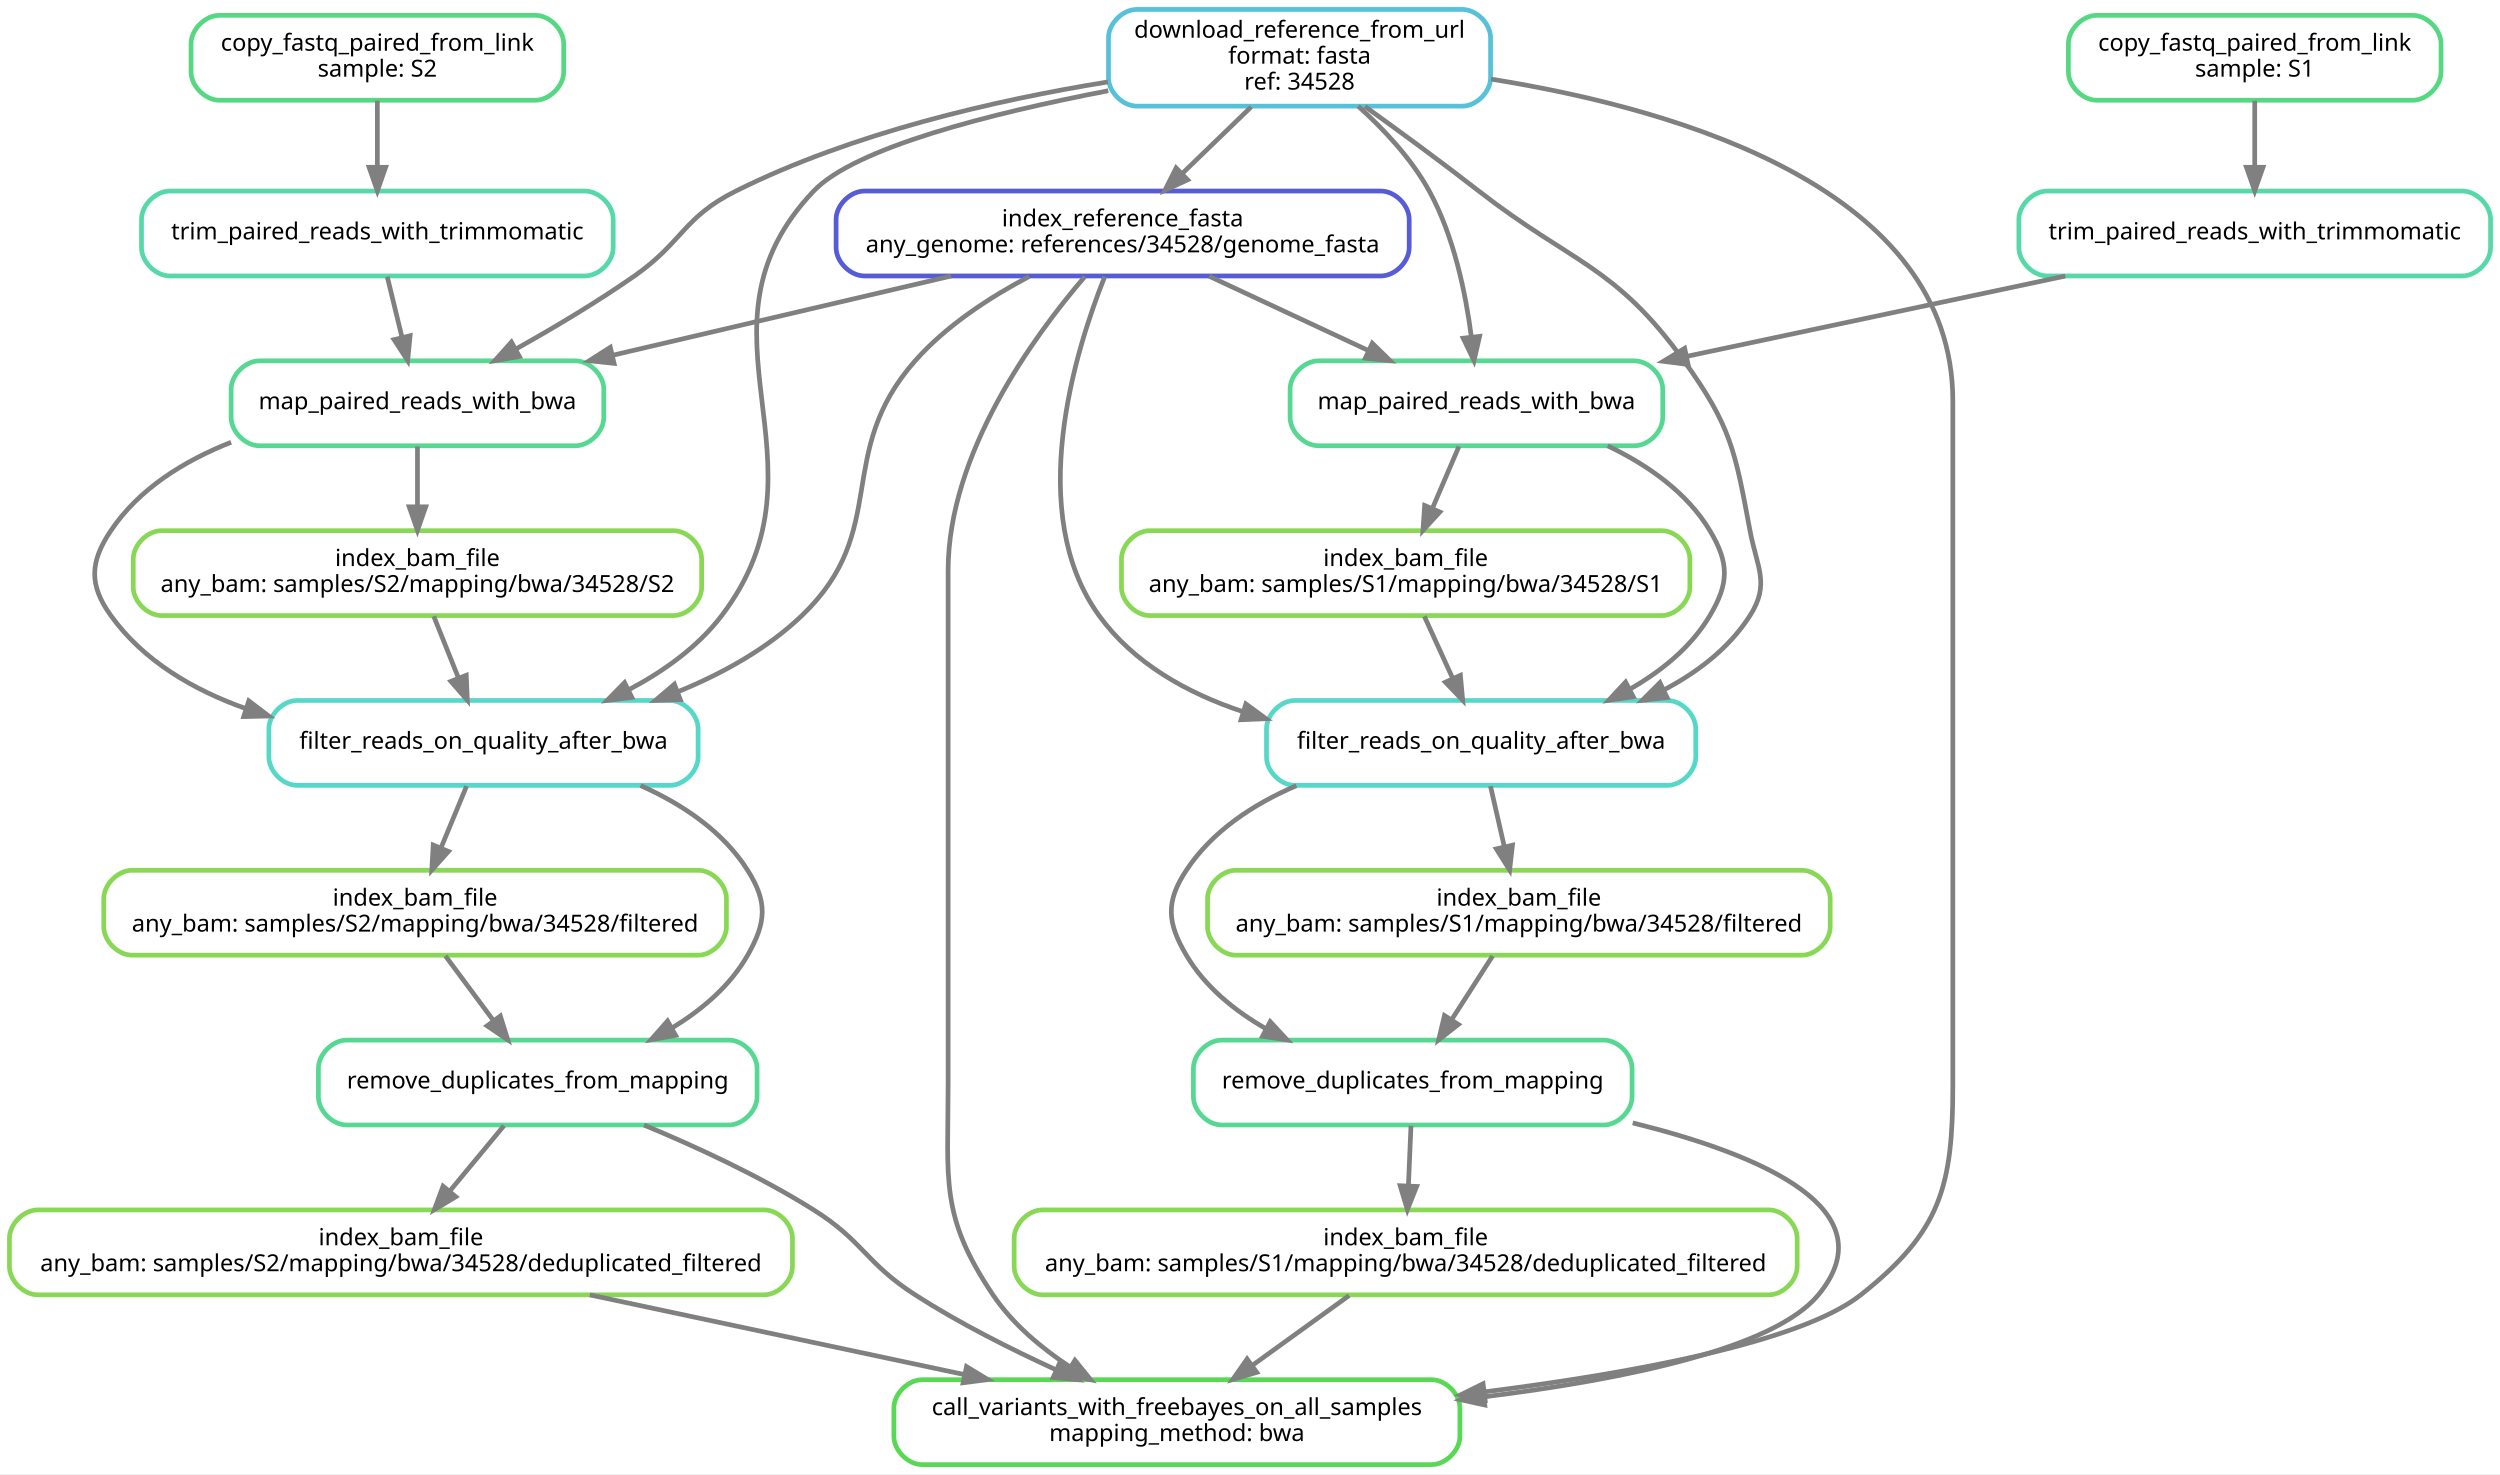
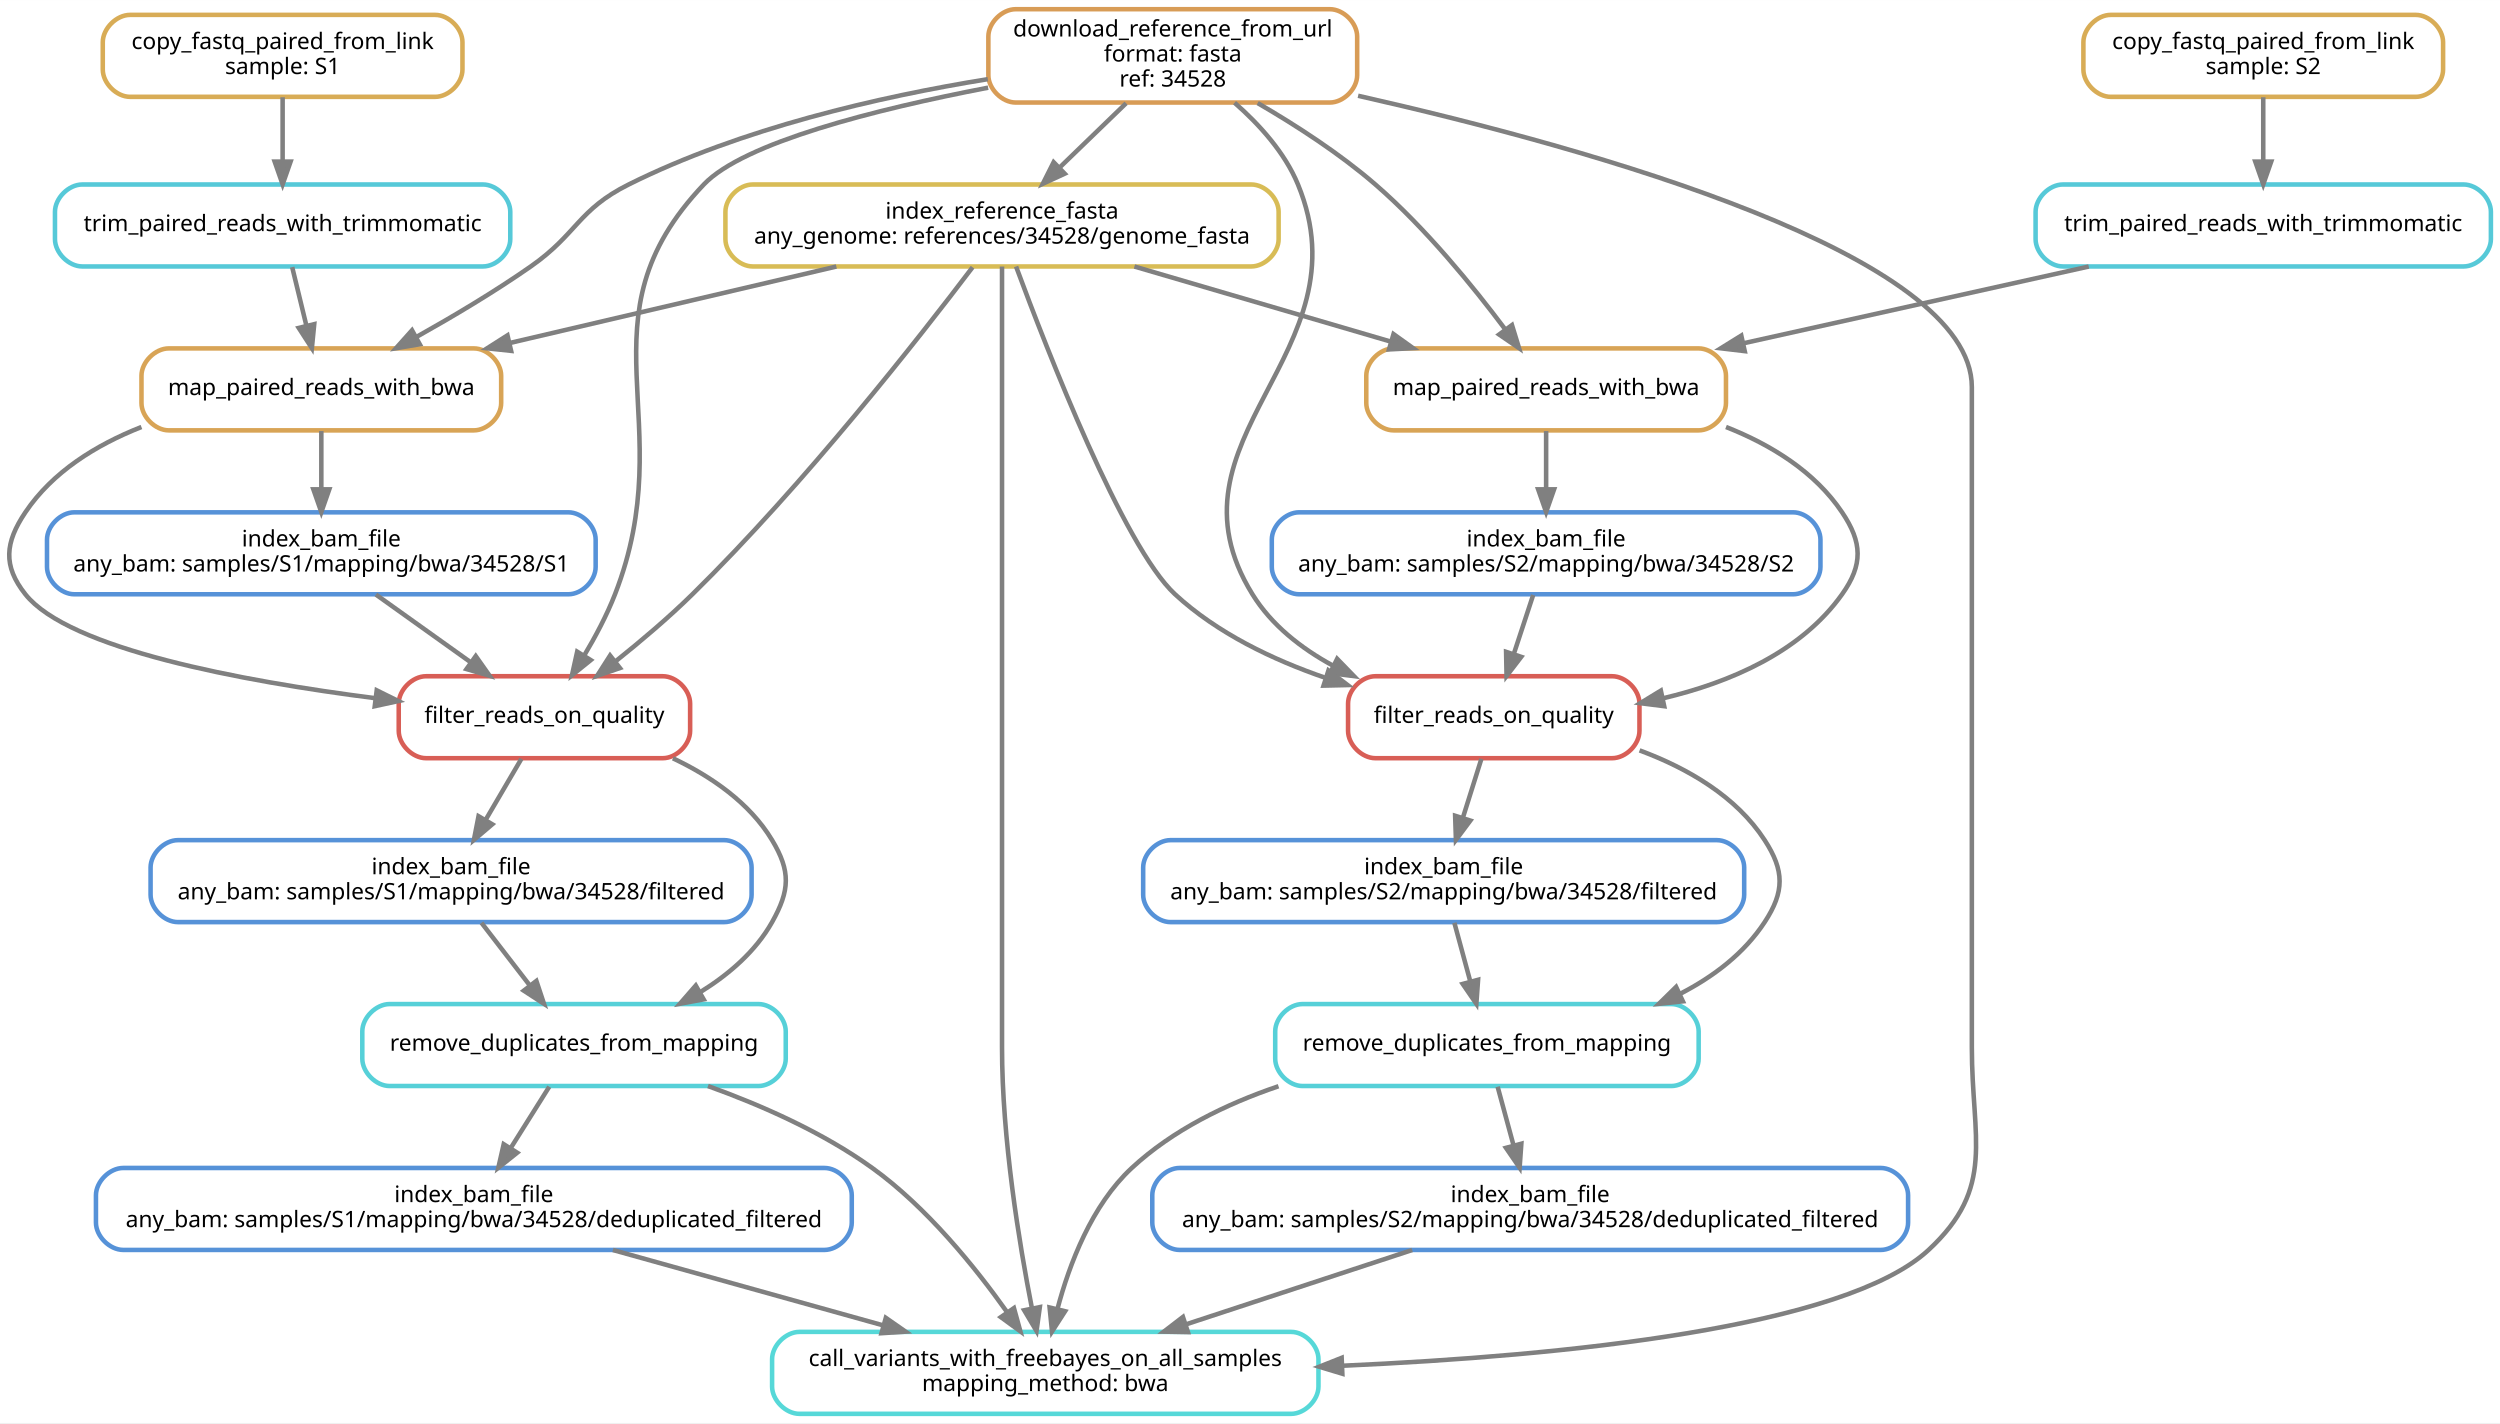
- <svg xmlns="http://www.w3.org/2000/svg" width="1060pt" height="625pt" viewBox="0.00 0.00 1060.00 625.00">
+ <svg xmlns="http://www.w3.org/2000/svg" width="1098pt" height="625pt" viewBox="0.00 0.00 1098.14 625.00">
  <g id="graph0" class="graph" transform="scale(1 1) rotate(0) translate(4 621)">
-     <polygon fill="white" stroke="none" points="-4,4 -4,-621 1056,-621 1056,4 -4,4" />
+     <polygon fill="white" stroke="none" points="-4,4 -4,-621 1094.14,-621 1094.14,4 -4,4" />
    <g id="node1" class="node">
-       <path fill="none" stroke="#56d8c9" stroke-width="2" d="M703,-324C703,-324 545,-324 545,-324 539,-324 533,-318 533,-312 533,-312 533,-300 533,-300 533,-294 539,-288 545,-288 545,-288 703,-288 703,-288 709,-288 715,-294 715,-300 715,-300 715,-312 715,-312 715,-318 709,-324 703,-324" />
-       <text text-anchor="middle" x="624" y="-303.5" font-family="sans" font-size="10.00">filter_reads_on_quality_after_bwa</text>
+       <path fill="none" stroke="#d85e56" stroke-width="2" d="M287.143,-324C287.143,-324 183.143,-324 183.143,-324 177.143,-324 171.143,-318 171.143,-312 171.143,-312 171.143,-300 171.143,-300 171.143,-294 177.143,-288 183.143,-288 183.143,-288 287.143,-288 287.143,-288 293.143,-288 299.143,-294 299.143,-300 299.143,-300 299.143,-312 299.143,-312 299.143,-318 293.143,-324 287.143,-324" />
+       <text text-anchor="middle" x="235.143" y="-303.5" font-family="sans" font-size="10.00">filter_reads_on_quality</text>
+     </g>
+     <g id="node14" class="node">
+       <path fill="none" stroke="#56d0d8" stroke-width="2" d="M329.143,-180C329.143,-180 167.143,-180 167.143,-180 161.143,-180 155.143,-174 155.143,-168 155.143,-168 155.143,-156 155.143,-156 155.143,-150 161.143,-144 167.143,-144 167.143,-144 329.143,-144 329.143,-144 335.143,-144 341.143,-150 341.143,-156 341.143,-156 341.143,-168 341.143,-168 341.143,-174 335.143,-180 329.143,-180" />
+       <text text-anchor="middle" x="248.143" y="-159.5" font-family="sans" font-size="10.00">remove_duplicates_from_mapping</text>
+     </g>
+     <g id="edge20" class="edge">
+       <path fill="none" stroke="grey" stroke-width="2" d="M291.579,-287.96C308.579,-279.895 325.316,-268.33 335.143,-252 343.393,-238.291 342.979,-229.95 335.143,-216 327.894,-203.096 316.087,-192.964 303.477,-185.172" />
+       <polygon fill="grey" stroke="grey" stroke-width="2" points="305.085,-182.06 294.664,-180.146 301.617,-188.14 305.085,-182.06" />
+     </g>
+     <g id="node15" class="node">
+       <path fill="none" stroke="#5692d8" stroke-width="2" d="M314.143,-252C314.143,-252 74.143,-252 74.143,-252 68.143,-252 62.143,-246 62.143,-240 62.143,-240 62.143,-228 62.143,-228 62.143,-222 68.143,-216 74.143,-216 74.143,-216 314.143,-216 314.143,-216 320.143,-216 326.143,-222 326.143,-228 326.143,-228 326.143,-240 326.143,-240 326.143,-246 320.143,-252 314.143,-252" />
+       <text text-anchor="middle" x="194.143" y="-237" font-family="sans" font-size="10.00">index_bam_file</text>
+       <text text-anchor="middle" x="194.143" y="-226" font-family="sans" font-size="10.00">any_bam: samples/S1/mapping/bwa/34528/filtered</text>
+     </g>
+     <g id="edge22" class="edge">
+       <path fill="none" stroke="grey" stroke-width="2" d="M225.008,-287.697C220.291,-279.644 214.581,-269.894 209.361,-260.982" />
+       <polygon fill="grey" stroke="grey" stroke-width="2" points="212.235,-258.964 204.161,-252.104 206.195,-262.502 212.235,-258.964" />
+     </g>
+     <g id="node2" class="node">
+       <path fill="none" stroke="#d89c56" stroke-width="2" d="M580.143,-617C580.143,-617 442.143,-617 442.143,-617 436.143,-617 430.143,-611 430.143,-605 430.143,-605 430.143,-588 430.143,-588 430.143,-582 436.143,-576 442.143,-576 442.143,-576 580.143,-576 580.143,-576 586.143,-576 592.143,-582 592.143,-588 592.143,-588 592.143,-605 592.143,-605 592.143,-611 586.143,-617 580.143,-617" />
+       <text text-anchor="middle" x="511.143" y="-605" font-family="sans" font-size="10.00">download_reference_from_url</text>
+       <text text-anchor="middle" x="511.143" y="-594" font-family="sans" font-size="10.00">format: fasta</text>
+       <text text-anchor="middle" x="511.143" y="-583" font-family="sans" font-size="10.00">ref: 34528</text>
+     </g>
+     <g id="edge1" class="edge">
+       <path fill="none" stroke="grey" stroke-width="2" d="M430.052,-582.535C380.188,-572.931 322.599,-558.348 305.143,-540 248.721,-480.696 295.843,-436.278 266.143,-360 262.564,-350.809 257.522,-341.337 252.543,-332.989" />
+       <polygon fill="grey" stroke="grey" stroke-width="2" points="255.483,-331.09 247.236,-324.438 249.535,-334.781 255.483,-331.09" />
+     </g>
+     <g id="node3" class="node">
+       <path fill="none" stroke="#d8bc56" stroke-width="2" d="M545.643,-540C545.643,-540 326.643,-540 326.643,-540 320.643,-540 314.643,-534 314.643,-528 314.643,-528 314.643,-516 314.643,-516 314.643,-510 320.643,-504 326.643,-504 326.643,-504 545.643,-504 545.643,-504 551.643,-504 557.643,-510 557.643,-516 557.643,-516 557.643,-528 557.643,-528 557.643,-534 551.643,-540 545.643,-540" />
+       <text text-anchor="middle" x="436.143" y="-525" font-family="sans" font-size="10.00">index_reference_fasta</text>
+       <text text-anchor="middle" x="436.143" y="-514" font-family="sans" font-size="10.00">any_genome: references/34528/genome_fasta</text>
+     </g>
+     <g id="edge5" class="edge">
+       <path fill="none" stroke="grey" stroke-width="2" d="M490.649,-575.689C481.614,-566.955 470.908,-556.607 461.387,-547.403" />
+       <polygon fill="grey" stroke="grey" stroke-width="2" points="463.682,-544.753 454.06,-540.319 458.817,-549.786 463.682,-544.753" />
+     </g>
+     <g id="node5" class="node">
+       <path fill="none" stroke="#56d8d8" stroke-width="2" d="M563.143,-36C563.143,-36 347.143,-36 347.143,-36 341.143,-36 335.143,-30 335.143,-24 335.143,-24 335.143,-12 335.143,-12 335.143,-6 341.143,-0 347.143,-0 347.143,-0 563.143,-0 563.143,-0 569.143,-0 575.143,-6 575.143,-12 575.143,-12 575.143,-24 575.143,-24 575.143,-30 569.143,-36 563.143,-36" />
+       <text text-anchor="middle" x="455.143" y="-21" font-family="sans" font-size="10.00">call_variants_with_freebayes_on_all_samples</text>
+       <text text-anchor="middle" x="455.143" y="-10" font-family="sans" font-size="10.00">mapping_method: bwa</text>
+     </g>
+     <g id="edge7" class="edge">
+       <path fill="none" stroke="grey" stroke-width="2" d="M592.552,-578.975C696.241,-555.543 862.143,-508.991 862.143,-451 862.143,-451 862.143,-451 862.143,-161 862.143,-120.553 872.789,-99.514 843.143,-72 806.444,-37.941 683.539,-25.529 585.772,-21.13" />
+       <polygon fill="grey" stroke="grey" stroke-width="2" points="585.631,-17.62 575.491,-20.692 585.333,-24.614 585.631,-17.62" />
+     </g>
+     <g id="node16" class="node">
+       <path fill="none" stroke="#d8a456" stroke-width="2" d="M742.143,-468C742.143,-468 608.143,-468 608.143,-468 602.143,-468 596.143,-462 596.143,-456 596.143,-456 596.143,-444 596.143,-444 596.143,-438 602.143,-432 608.143,-432 608.143,-432 742.143,-432 742.143,-432 748.143,-432 754.143,-438 754.143,-444 754.143,-444 754.143,-456 754.143,-456 754.143,-462 748.143,-468 742.143,-468" />
+       <text text-anchor="middle" x="675.143" y="-447.5" font-family="sans" font-size="10.00">map_paired_reads_with_bwa</text>
+     </g>
+     <g id="edge23" class="edge">
+       <path fill="none" stroke="grey" stroke-width="2" d="M548.434,-575.764C565.091,-566.088 584.455,-553.595 600.143,-540 622.124,-520.95 643.1,-495.183 657.25,-476.276" />
+       <polygon fill="grey" stroke="grey" stroke-width="2" points="660.143,-478.25 663.25,-468.121 654.505,-474.101 660.143,-478.25" />
+     </g>
+     <g id="node17" class="node">
+       <path fill="none" stroke="#d85e56" stroke-width="2" d="M704.143,-324C704.143,-324 600.143,-324 600.143,-324 594.143,-324 588.143,-318 588.143,-312 588.143,-312 588.143,-300 588.143,-300 588.143,-294 594.143,-288 600.143,-288 600.143,-288 704.143,-288 704.143,-288 710.143,-288 716.143,-294 716.143,-300 716.143,-300 716.143,-312 716.143,-312 716.143,-318 710.143,-324 704.143,-324" />
+       <text text-anchor="middle" x="652.143" y="-303.5" font-family="sans" font-size="10.00">filter_reads_on_quality</text>
+     </g>
+     <g id="edge29" class="edge">
+       <path fill="none" stroke="grey" stroke-width="2" d="M538.284,-575.91C549.11,-566.429 560.361,-554.05 566.143,-540 596.778,-465.565 503.826,-428.471 546.143,-360 554.484,-346.504 567.417,-336.33 581.419,-328.701" />
+       <polygon fill="grey" stroke="grey" stroke-width="2" points="583.356,-331.646 590.738,-324.046 580.228,-325.384 583.356,-331.646" />
+     </g>
+     <g id="node18" class="node">
+       <path fill="none" stroke="#d8a456" stroke-width="2" d="M204.143,-468C204.143,-468 70.143,-468 70.143,-468 64.143,-468 58.143,-462 58.143,-456 58.143,-456 58.143,-444 58.143,-444 58.143,-438 64.143,-432 70.143,-432 70.143,-432 204.143,-432 204.143,-432 210.143,-432 216.143,-438 216.143,-444 216.143,-444 216.143,-456 216.143,-456 216.143,-462 210.143,-468 204.143,-468" />
+       <text text-anchor="middle" x="137.143" y="-447.5" font-family="sans" font-size="10.00">map_paired_reads_with_bwa</text>
+     </g>
+     <g id="edge30" class="edge">
+       <path fill="none" stroke="grey" stroke-width="2" d="M429.905,-586.271C382.088,-578.532 321.508,-564.618 272.143,-540 249.838,-528.877 249.575,-518.275 229.143,-504 213.354,-492.969 195.126,-482.112 179.082,-473.127" />
+       <polygon fill="grey" stroke="grey" stroke-width="2" points="180.367,-469.838 169.922,-468.065 176.982,-475.965 180.367,-469.838" />
+     </g>
+     <g id="edge2" class="edge">
+       <path fill="none" stroke="grey" stroke-width="2" d="M423.207,-503.649C400.088,-473.127 349.465,-408.472 300.143,-360 289.716,-349.752 277.469,-339.39 266.434,-330.58" />
+       <polygon fill="grey" stroke="grey" stroke-width="2" points="268.307,-327.6 258.282,-324.173 263.981,-333.104 268.307,-327.6" />
+     </g>
+     <g id="edge8" class="edge">
+       <path fill="none" stroke="grey" stroke-width="2" d="M436.143,-503.951C436.143,-477.292 436.143,-424.115 436.143,-379 436.143,-379 436.143,-379 436.143,-161 436.143,-120.86 443.694,-74.897 449.275,-46.404" />
+       <polygon fill="grey" stroke="grey" stroke-width="2" points="452.749,-46.883 451.298,-36.388 445.888,-45.498 452.749,-46.883" />
+     </g>
+     <g id="edge24" class="edge">
+       <path fill="none" stroke="grey" stroke-width="2" d="M494.303,-503.966C528.278,-494.015 571.327,-481.406 606.9,-470.987" />
+       <polygon fill="grey" stroke="grey" stroke-width="2" points="608.109,-474.281 616.722,-468.111 606.141,-467.563 608.109,-474.281" />
+     </g>
+     <g id="edge27" class="edge">
+       <path fill="none" stroke="grey" stroke-width="2" d="M442.305,-503.992C455.991,-467.011 489.496,-380.922 512.143,-360 530.599,-342.95 555.082,-331.219 578.408,-323.221" />
+       <polygon fill="grey" stroke="grey" stroke-width="2" points="579.531,-326.537 587.964,-320.124 577.372,-319.878 579.531,-326.537" />
+     </g>
+     <g id="edge31" class="edge">
+       <path fill="none" stroke="grey" stroke-width="2" d="M363.382,-503.966C319.98,-493.805 264.74,-480.872 219.71,-470.33" />
+       <polygon fill="grey" stroke="grey" stroke-width="2" points="220.506,-466.922 209.971,-468.05 218.91,-473.737 220.506,-466.922" />
+     </g>
+     <g id="node4" class="node">
+       <path fill="none" stroke="#56c9d8" stroke-width="2" d="M208.143,-540C208.143,-540 32.143,-540 32.143,-540 26.143,-540 20.143,-534 20.143,-528 20.143,-528 20.143,-516 20.143,-516 20.143,-510 26.143,-504 32.143,-504 32.143,-504 208.143,-504 208.143,-504 214.143,-504 220.143,-510 220.143,-516 220.143,-516 220.143,-528 220.143,-528 220.143,-534 214.143,-540 208.143,-540" />
+       <text text-anchor="middle" x="120.143" y="-519.5" font-family="sans" font-size="10.00">trim_paired_reads_with_trimmomatic</text>
+     </g>
+     <g id="edge32" class="edge">
+       <path fill="none" stroke="grey" stroke-width="2" d="M124.345,-503.697C126.239,-495.898 128.519,-486.509 130.627,-477.829" />
+       <polygon fill="grey" stroke="grey" stroke-width="2" points="134.03,-478.648 132.989,-468.104 127.228,-476.996 134.03,-478.648" />
+     </g>
+     <g id="node6" class="node">
+       <path fill="none" stroke="#5692d8" stroke-width="2" d="M358.143,-108C358.143,-108 50.143,-108 50.143,-108 44.143,-108 38.143,-102 38.143,-96 38.143,-96 38.143,-84 38.143,-84 38.143,-78 44.143,-72 50.143,-72 50.143,-72 358.143,-72 358.143,-72 364.143,-72 370.143,-78 370.143,-84 370.143,-84 370.143,-96 370.143,-96 370.143,-102 364.143,-108 358.143,-108" />
+       <text text-anchor="middle" x="204.143" y="-93" font-family="sans" font-size="10.00">index_bam_file</text>
+       <text text-anchor="middle" x="204.143" y="-82" font-family="sans" font-size="10.00">any_bam: samples/S1/mapping/bwa/34528/deduplicated_filtered</text>
+     </g>
+     <g id="edge10" class="edge">
+       <path fill="none" stroke="grey" stroke-width="2" d="M265.223,-71.966C301.056,-61.972 346.502,-49.298 383.952,-38.854" />
+       <polygon fill="grey" stroke="grey" stroke-width="2" points="385.096,-42.169 393.788,-36.111 383.216,-35.426 385.096,-42.169" />
+     </g>
+     <g id="node7" class="node">
+       <path fill="none" stroke="#56c9d8" stroke-width="2" d="M1078.14,-540C1078.14,-540 902.143,-540 902.143,-540 896.143,-540 890.143,-534 890.143,-528 890.143,-528 890.143,-516 890.143,-516 890.143,-510 896.143,-504 902.143,-504 902.143,-504 1078.14,-504 1078.14,-504 1084.14,-504 1090.14,-510 1090.14,-516 1090.14,-516 1090.14,-528 1090.14,-528 1090.14,-534 1084.14,-540 1078.14,-540" />
+       <text text-anchor="middle" x="990.143" y="-519.5" font-family="sans" font-size="10.00">trim_paired_reads_with_trimmomatic</text>
+     </g>
+     <g id="edge25" class="edge">
+       <path fill="none" stroke="grey" stroke-width="2" d="M913.488,-503.966C867.668,-493.783 809.324,-480.818 761.83,-470.264" />
+       <polygon fill="grey" stroke="grey" stroke-width="2" points="762.389,-466.803 751.868,-468.05 760.871,-473.636 762.389,-466.803" />
+     </g>
+     <g id="node8" class="node">
+       <path fill="none" stroke="#d8ac56" stroke-width="2" d="M187.143,-614.5C187.143,-614.5 53.143,-614.5 53.143,-614.5 47.143,-614.5 41.143,-608.5 41.143,-602.5 41.143,-602.5 41.143,-590.5 41.143,-590.5 41.143,-584.5 47.143,-578.5 53.143,-578.5 53.143,-578.5 187.143,-578.5 187.143,-578.5 193.143,-578.5 199.143,-584.5 199.143,-590.5 199.143,-590.5 199.143,-602.5 199.143,-602.5 199.143,-608.5 193.143,-614.5 187.143,-614.5" />
+       <text text-anchor="middle" x="120.143" y="-599.5" font-family="sans" font-size="10.00">copy_fastq_paired_from_link</text>
+       <text text-anchor="middle" x="120.143" y="-588.5" font-family="sans" font-size="10.00">sample: S1</text>
+     </g>
+     <g id="edge6" class="edge">
+       <path fill="none" stroke="grey" stroke-width="2" d="M120.143,-578.319C120.143,-569.922 120.143,-559.616 120.143,-550.186" />
+       <polygon fill="grey" stroke="grey" stroke-width="2" points="123.643,-550.058 120.143,-540.058 116.643,-550.058 123.643,-550.058" />
    </g>
    <g id="node9" class="node">
-       <path fill="none" stroke="#88d856" stroke-width="2" d="M760,-252C760,-252 520,-252 520,-252 514,-252 508,-246 508,-240 508,-240 508,-228 508,-228 508,-222 514,-216 520,-216 520,-216 760,-216 760,-216 766,-216 772,-222 772,-228 772,-228 772,-240 772,-240 772,-246 766,-252 760,-252" />
-       <text text-anchor="middle" x="640" y="-237" font-family="sans" font-size="10.00">index_bam_file</text>
-       <text text-anchor="middle" x="640" y="-226" font-family="sans" font-size="10.00">any_bam: samples/S1/mapping/bwa/34528/filtered</text>
+       <path fill="none" stroke="#5692d8" stroke-width="2" d="M822.143,-108C822.143,-108 514.143,-108 514.143,-108 508.143,-108 502.143,-102 502.143,-96 502.143,-96 502.143,-84 502.143,-84 502.143,-78 508.143,-72 514.143,-72 514.143,-72 822.143,-72 822.143,-72 828.143,-72 834.143,-78 834.143,-84 834.143,-84 834.143,-96 834.143,-96 834.143,-102 828.143,-108 822.143,-108" />
+       <text text-anchor="middle" x="668.143" y="-93" font-family="sans" font-size="10.00">index_bam_file</text>
+       <text text-anchor="middle" x="668.143" y="-82" font-family="sans" font-size="10.00">any_bam: samples/S2/mapping/bwa/34528/deduplicated_filtered</text>
+     </g>
+     <g id="edge11" class="edge">
+       <path fill="none" stroke="grey" stroke-width="2" d="M616.31,-71.966C586.29,-62.1 548.32,-49.621 516.776,-39.255" />
+       <polygon fill="grey" stroke="grey" stroke-width="2" points="517.802,-35.908 507.209,-36.111 515.616,-42.558 517.802,-35.908" />
+     </g>
+     <g id="node10" class="node">
+       <path fill="none" stroke="#5692d8" stroke-width="2" d="M750.143,-252C750.143,-252 510.143,-252 510.143,-252 504.143,-252 498.143,-246 498.143,-240 498.143,-240 498.143,-228 498.143,-228 498.143,-222 504.143,-216 510.143,-216 510.143,-216 750.143,-216 750.143,-216 756.143,-216 762.143,-222 762.143,-228 762.143,-228 762.143,-240 762.143,-240 762.143,-246 756.143,-252 750.143,-252" />
+       <text text-anchor="middle" x="630.143" y="-237" font-family="sans" font-size="10.00">index_bam_file</text>
+       <text text-anchor="middle" x="630.143" y="-226" font-family="sans" font-size="10.00">any_bam: samples/S2/mapping/bwa/34528/filtered</text>
+     </g>
+     <g id="node11" class="node">
+       <path fill="none" stroke="#56d0d8" stroke-width="2" d="M730.143,-180C730.143,-180 568.143,-180 568.143,-180 562.143,-180 556.143,-174 556.143,-168 556.143,-168 556.143,-156 556.143,-156 556.143,-150 562.143,-144 568.143,-144 568.143,-144 730.143,-144 730.143,-144 736.143,-144 742.143,-150 742.143,-156 742.143,-156 742.143,-168 742.143,-168 742.143,-174 736.143,-180 730.143,-180" />
+       <text text-anchor="middle" x="649.143" y="-159.5" font-family="sans" font-size="10.00">remove_duplicates_from_mapping</text>
+     </g>
+     <g id="edge18" class="edge">
+       <path fill="none" stroke="grey" stroke-width="2" d="M634.84,-215.697C636.956,-207.898 639.505,-198.509 641.861,-189.829" />
+       <polygon fill="grey" stroke="grey" stroke-width="2" points="645.259,-190.672 644.5,-180.104 638.503,-188.838 645.259,-190.672" />
+     </g>
+     <g id="edge12" class="edge">
+       <path fill="none" stroke="grey" stroke-width="2" d="M557.593,-143.908C534.438,-136.055 511.081,-124.623 493.143,-108 475.49,-91.641 465.694,-65.721 460.49,-46.063" />
+       <polygon fill="grey" stroke="grey" stroke-width="2" points="463.851,-45.068 458.11,-36.163 457.045,-46.705 463.851,-45.068" />
+     </g>
+     <g id="edge15" class="edge">
+       <path fill="none" stroke="grey" stroke-width="2" d="M653.84,-143.697C655.956,-135.898 658.505,-126.509 660.861,-117.829" />
+       <polygon fill="grey" stroke="grey" stroke-width="2" points="664.259,-118.672 663.5,-108.104 657.503,-116.838 664.259,-118.672" />
+     </g>
+     <g id="node12" class="node">
+       <path fill="none" stroke="#5692d8" stroke-width="2" d="M783.643,-396C783.643,-396 566.643,-396 566.643,-396 560.643,-396 554.643,-390 554.643,-384 554.643,-384 554.643,-372 554.643,-372 554.643,-366 560.643,-360 566.643,-360 566.643,-360 783.643,-360 783.643,-360 789.643,-360 795.643,-366 795.643,-372 795.643,-372 795.643,-384 795.643,-384 795.643,-390 789.643,-396 783.643,-396" />
+       <text text-anchor="middle" x="675.143" y="-381" font-family="sans" font-size="10.00">index_bam_file</text>
+       <text text-anchor="middle" x="675.143" y="-370" font-family="sans" font-size="10.00">any_bam: samples/S2/mapping/bwa/34528/S2</text>
+     </g>
+     <g id="edge26" class="edge">
+       <path fill="none" stroke="grey" stroke-width="2" d="M669.458,-359.697C666.895,-351.898 663.81,-342.509 660.958,-333.829" />
+       <polygon fill="grey" stroke="grey" stroke-width="2" points="664.21,-332.512 657.763,-324.104 657.559,-334.697 664.21,-332.512" />
+     </g>
+     <g id="node13" class="node">
+       <path fill="none" stroke="#d8ac56" stroke-width="2" d="M1057.14,-614.5C1057.14,-614.5 923.143,-614.5 923.143,-614.5 917.143,-614.5 911.143,-608.5 911.143,-602.5 911.143,-602.5 911.143,-590.5 911.143,-590.5 911.143,-584.5 917.143,-578.5 923.143,-578.5 923.143,-578.5 1057.14,-578.5 1057.14,-578.5 1063.14,-578.5 1069.14,-584.5 1069.14,-590.5 1069.14,-590.5 1069.14,-602.5 1069.14,-602.5 1069.14,-608.5 1063.14,-614.5 1057.14,-614.5" />
+       <text text-anchor="middle" x="990.143" y="-599.5" font-family="sans" font-size="10.00">copy_fastq_paired_from_link</text>
+       <text text-anchor="middle" x="990.143" y="-588.5" font-family="sans" font-size="10.00">sample: S2</text>
+     </g>
+     <g id="edge14" class="edge">
+       <path fill="none" stroke="grey" stroke-width="2" d="M990.143,-578.319C990.143,-569.922 990.143,-559.616 990.143,-550.186" />
+       <polygon fill="grey" stroke="grey" stroke-width="2" points="993.643,-550.058 990.143,-540.058 986.643,-550.058 993.643,-550.058" />
+     </g>
+     <g id="edge9" class="edge">
+       <path fill="none" stroke="grey" stroke-width="2" d="M306.984,-143.986C330.722,-135.449 357.544,-123.558 379.143,-108 403.162,-90.699 424.457,-64.265 438.349,-44.697" />
+       <polygon fill="grey" stroke="grey" stroke-width="2" points="441.384,-46.462 444.194,-36.247 435.627,-42.48 441.384,-46.462" />
+     </g>
+     <g id="edge13" class="edge">
+       <path fill="none" stroke="grey" stroke-width="2" d="M237.267,-143.697C232.151,-135.559 225.947,-125.689 220.298,-116.701" />
+       <polygon fill="grey" stroke="grey" stroke-width="2" points="223.179,-114.708 214.894,-108.104 217.253,-118.433 223.179,-114.708" />
+     </g>
+     <g id="edge21" class="edge">
+       <path fill="none" stroke="grey" stroke-width="2" d="M207.491,-215.697C213.9,-207.389 221.701,-197.277 228.749,-188.141" />
+       <polygon fill="grey" stroke="grey" stroke-width="2" points="231.611,-190.16 234.948,-180.104 226.069,-185.884 231.611,-190.16" />
+     </g>
+     <g id="edge19" class="edge">
+       <path fill="none" stroke="grey" stroke-width="2" d="M675.143,-431.697C675.143,-423.983 675.143,-414.712 675.143,-406.112" />
+       <polygon fill="grey" stroke="grey" stroke-width="2" points="678.643,-406.104 675.143,-396.104 671.643,-406.104 678.643,-406.104" />
+     </g>
+     <g id="edge28" class="edge">
+       <path fill="none" stroke="grey" stroke-width="2" d="M754.16,-433.48C774.077,-425.626 793.177,-413.8 805.143,-396 814.069,-382.721 814.422,-373.034 805.143,-360 787.054,-334.59 755.903,-321.25 726.411,-314.291" />
+       <polygon fill="grey" stroke="grey" stroke-width="2" points="727.006,-310.839 716.494,-312.167 725.54,-317.684 727.006,-310.839" />
+     </g>
+     <g id="edge16" class="edge">
+       <path fill="none" stroke="grey" stroke-width="2" d="M646.705,-287.697C644.254,-279.898 641.303,-270.509 638.575,-261.829" />
+       <polygon fill="grey" stroke="grey" stroke-width="2" points="641.856,-260.595 635.519,-252.104 635.178,-262.694 641.856,-260.595" />
    </g>
    <g id="edge17" class="edge">
-       <path fill="none" stroke="grey" stroke-width="2" d="M627.955,-287.697C629.718,-279.983 631.837,-270.712 633.803,-262.112" />
-       <polygon fill="grey" stroke="grey" stroke-width="2" points="637.274,-262.633 636.09,-252.104 630.45,-261.073 637.274,-262.633" />
-     </g>
-     <g id="node14" class="node">
-       <path fill="none" stroke="#56d892" stroke-width="2" d="M676,-180C676,-180 514,-180 514,-180 508,-180 502,-174 502,-168 502,-168 502,-156 502,-156 502,-150 508,-144 514,-144 514,-144 676,-144 676,-144 682,-144 688,-150 688,-156 688,-156 688,-168 688,-168 688,-174 682,-180 676,-180" />
-       <text text-anchor="middle" x="595" y="-159.5" font-family="sans" font-size="10.00">remove_duplicates_from_mapping</text>
-     </g>
-     <g id="edge21" class="edge">
-       <path fill="none" stroke="grey" stroke-width="2" d="M545.672,-287.871C527.353,-280.025 509.997,-268.607 499,-252 490.166,-238.66 490.868,-229.779 499,-216 506.858,-202.685 519.392,-192.484 532.843,-184.762" />
-       <polygon fill="grey" stroke="grey" stroke-width="2" points="534.573,-187.807 541.776,-180.037 531.3,-181.619 534.573,-187.807" />
-     </g>
-     <g id="node2" class="node">
-       <path fill="none" stroke="#88d856" stroke-width="2" d="M320,-108C320,-108 12,-108 12,-108 6,-108 0,-102 0,-96 0,-96 0,-84 0,-84 0,-78 6,-72 12,-72 12,-72 320,-72 320,-72 326,-72 332,-78 332,-84 332,-84 332,-96 332,-96 332,-102 326,-108 320,-108" />
-       <text text-anchor="middle" x="166" y="-93" font-family="sans" font-size="10.00">index_bam_file</text>
-       <text text-anchor="middle" x="166" y="-82" font-family="sans" font-size="10.00">any_bam: samples/S2/mapping/bwa/34528/deduplicated_filtered</text>
-     </g>
-     <g id="node3" class="node">
-       <path fill="none" stroke="#59d856" stroke-width="2" d="M603,-36C603,-36 387,-36 387,-36 381,-36 375,-30 375,-24 375,-24 375,-12 375,-12 375,-6 381,-0 387,-0 387,-0 603,-0 603,-0 609,-0 615,-6 615,-12 615,-12 615,-24 615,-24 615,-30 609,-36 603,-36" />
-       <text text-anchor="middle" x="495" y="-21" font-family="sans" font-size="10.00">call_variants_with_freebayes_on_all_samples</text>
-       <text text-anchor="middle" x="495" y="-10" font-family="sans" font-size="10.00">mapping_method: bwa</text>
-     </g>
-     <g id="edge7" class="edge">
-       <path fill="none" stroke="grey" stroke-width="2" d="M246.062,-71.966C294.118,-61.741 355.365,-48.709 405.082,-38.131" />
-       <polygon fill="grey" stroke="grey" stroke-width="2" points="405.812,-41.555 414.865,-36.05 404.355,-34.708 405.812,-41.555" />
-     </g>
-     <g id="node4" class="node">
-       <path fill="none" stroke="#56d882" stroke-width="2" d="M223,-614.5C223,-614.5 89,-614.5 89,-614.5 83,-614.5 77,-608.5 77,-602.5 77,-602.5 77,-590.5 77,-590.5 77,-584.5 83,-578.5 89,-578.5 89,-578.5 223,-578.5 223,-578.5 229,-578.5 235,-584.5 235,-590.5 235,-590.5 235,-602.5 235,-602.5 235,-608.5 229,-614.5 223,-614.5" />
-       <text text-anchor="middle" x="156" y="-599.5" font-family="sans" font-size="10.00">copy_fastq_paired_from_link</text>
-       <text text-anchor="middle" x="156" y="-588.5" font-family="sans" font-size="10.00">sample: S2</text>
-     </g>
-     <g id="node12" class="node">
-       <path fill="none" stroke="#56d8a9" stroke-width="2" d="M244,-540C244,-540 68,-540 68,-540 62,-540 56,-534 56,-528 56,-528 56,-516 56,-516 56,-510 62,-504 68,-504 68,-504 244,-504 244,-504 250,-504 256,-510 256,-516 256,-516 256,-528 256,-528 256,-534 250,-540 244,-540" />
-       <text text-anchor="middle" x="156" y="-519.5" font-family="sans" font-size="10.00">trim_paired_reads_with_trimmomatic</text>
-     </g>
-     <g id="edge19" class="edge">
-       <path fill="none" stroke="grey" stroke-width="2" d="M156,-578.319C156,-569.922 156,-559.616 156,-550.186" />
-       <polygon fill="grey" stroke="grey" stroke-width="2" points="159.5,-550.058 156,-540.058 152.5,-550.058 159.5,-550.058" />
-     </g>
-     <g id="node5" class="node">
-       <path fill="none" stroke="#88d856" stroke-width="2" d="M292,-252C292,-252 52,-252 52,-252 46,-252 40,-246 40,-240 40,-240 40,-228 40,-228 40,-222 46,-216 52,-216 52,-216 292,-216 292,-216 298,-216 304,-222 304,-228 304,-228 304,-240 304,-240 304,-246 298,-252 292,-252" />
-       <text text-anchor="middle" x="172" y="-237" font-family="sans" font-size="10.00">index_bam_file</text>
-       <text text-anchor="middle" x="172" y="-226" font-family="sans" font-size="10.00">any_bam: samples/S2/mapping/bwa/34528/filtered</text>
-     </g>
-     <g id="node6" class="node">
-       <path fill="none" stroke="#56d892" stroke-width="2" d="M305,-180C305,-180 143,-180 143,-180 137,-180 131,-174 131,-168 131,-168 131,-156 131,-156 131,-150 137,-144 143,-144 143,-144 305,-144 305,-144 311,-144 317,-150 317,-156 317,-156 317,-168 317,-168 317,-174 311,-180 305,-180" />
-       <text text-anchor="middle" x="224" y="-159.5" font-family="sans" font-size="10.00">remove_duplicates_from_mapping</text>
-     </g>
-     <g id="edge13" class="edge">
-       <path fill="none" stroke="grey" stroke-width="2" d="M184.854,-215.697C191.025,-207.389 198.537,-197.277 205.324,-188.141" />
-       <polygon fill="grey" stroke="grey" stroke-width="2" points="208.14,-190.219 211.294,-180.104 202.521,-186.045 208.14,-190.219" />
-     </g>
-     <g id="edge5" class="edge">
-       <path fill="none" stroke="grey" stroke-width="2" d="M209.663,-143.697C202.709,-135.305 194.23,-125.07 186.599,-115.861" />
-       <polygon fill="grey" stroke="grey" stroke-width="2" points="189.247,-113.571 180.172,-108.104 183.857,-118.038 189.247,-113.571" />
-     </g>
-     <g id="edge10" class="edge">
-       <path fill="none" stroke="grey" stroke-width="2" d="M269.076,-143.96C291.447,-134.672 318.439,-122.182 341,-108 362.102,-94.736 363.033,-85.476 384,-72 402.68,-59.994 424.499,-48.997 443.824,-40.17" />
-       <polygon fill="grey" stroke="grey" stroke-width="2" points="445.394,-43.302 453.086,-36.016 442.53,-36.915 445.394,-43.302" />
-     </g>
-     <g id="node7" class="node">
-       <path fill="none" stroke="#565bd8" stroke-width="2" d="M581.5,-540C581.5,-540 362.5,-540 362.5,-540 356.5,-540 350.5,-534 350.5,-528 350.5,-528 350.5,-516 350.5,-516 350.5,-510 356.5,-504 362.5,-504 362.5,-504 581.5,-504 581.5,-504 587.5,-504 593.5,-510 593.5,-516 593.5,-516 593.5,-528 593.5,-528 593.5,-534 587.5,-540 581.5,-540" />
-       <text text-anchor="middle" x="472" y="-525" font-family="sans" font-size="10.00">index_reference_fasta</text>
-       <text text-anchor="middle" x="472" y="-514" font-family="sans" font-size="10.00">any_genome: references/34528/genome_fasta</text>
+       <path fill="none" stroke="grey" stroke-width="2" d="M716.196,-291.425C737.347,-283.57 758.642,-271.253 771.143,-252 779.856,-238.581 779.918,-229.379 771.143,-216 762.123,-202.248 748.68,-192.045 733.972,-184.482" />
+       <polygon fill="grey" stroke="grey" stroke-width="2" points="735.218,-181.199 724.68,-180.105 732.235,-187.532 735.218,-181.199" />
    </g>
    <g id="edge3" class="edge">
-       <path fill="none" stroke="grey" stroke-width="2" d="M464.421,-503.758C451.733,-471.971 430.521,-403.42 462,-360 476.655,-339.785 499.248,-327.139 522.954,-319.267" />
-       <polygon fill="grey" stroke="grey" stroke-width="2" points="524.247,-322.532 532.798,-316.278 522.213,-315.834 524.247,-322.532" />
-     </g>
-     <g id="edge11" class="edge">
-       <path fill="none" stroke="grey" stroke-width="2" d="M455.943,-503.694C434.179,-478.359 398,-428.761 398,-379 398,-379 398,-379 398,-161 398,-120.553 394.425,-105.561 417,-72 425.316,-59.638 437.575,-49.368 449.924,-41.264" />
-       <polygon fill="grey" stroke="grey" stroke-width="2" points="451.774,-44.235 458.44,-36.001 448.094,-38.281 451.774,-44.235" />
-     </g>
-     <g id="node16" class="node">
-       <path fill="none" stroke="#56d892" stroke-width="2" d="M240,-468C240,-468 106,-468 106,-468 100,-468 94,-462 94,-456 94,-456 94,-444 94,-444 94,-438 100,-432 106,-432 106,-432 240,-432 240,-432 246,-432 252,-438 252,-444 252,-444 252,-456 252,-456 252,-462 246,-468 240,-468" />
-       <text text-anchor="middle" x="173" y="-447.5" font-family="sans" font-size="10.00">map_paired_reads_with_bwa</text>
-     </g>
-     <g id="edge25" class="edge">
-       <path fill="none" stroke="grey" stroke-width="2" d="M399.239,-503.966C355.837,-493.805 300.597,-480.872 255.567,-470.33" />
-       <polygon fill="grey" stroke="grey" stroke-width="2" points="256.363,-466.922 245.828,-468.05 254.767,-473.737 256.363,-466.922" />
-     </g>
-     <g id="node18" class="node">
-       <path fill="none" stroke="#56d8c9" stroke-width="2" d="M280,-324C280,-324 122,-324 122,-324 116,-324 110,-318 110,-312 110,-312 110,-300 110,-300 110,-294 116,-288 122,-288 122,-288 280,-288 280,-288 286,-288 292,-294 292,-300 292,-300 292,-312 292,-312 292,-318 286,-324 280,-324" />
-       <text text-anchor="middle" x="201" y="-303.5" font-family="sans" font-size="10.00">filter_reads_on_quality_after_bwa</text>
-     </g>
-     <g id="edge29" class="edge">
-       <path fill="none" stroke="grey" stroke-width="2" d="M432.345,-503.768C415.72,-494.987 397.223,-482.971 384,-468 349.228,-428.63 373.953,-396.314 336,-360 321.293,-345.928 302.412,-335.458 283.46,-327.719" />
-       <polygon fill="grey" stroke="grey" stroke-width="2" points="284.457,-324.352 273.868,-324.026 281.942,-330.885 284.457,-324.352" />
+       <path fill="none" stroke="grey" stroke-width="2" d="M58.126,-433.48C38.209,-425.626 19.109,-413.8 7.143,-396 -1.783,-382.721 -2.808,-372.529 7.143,-360 26.197,-336.009 101.897,-321.893 160.908,-314.342" />
+       <polygon fill="grey" stroke="grey" stroke-width="2" points="161.473,-317.799 170.968,-313.097 160.613,-310.852 161.473,-317.799" />
    </g>
    <g id="node19" class="node">
-       <path fill="none" stroke="#56d892" stroke-width="2" d="M689,-468C689,-468 555,-468 555,-468 549,-468 543,-462 543,-456 543,-456 543,-444 543,-444 543,-438 549,-432 555,-432 555,-432 689,-432 689,-432 695,-432 701,-438 701,-444 701,-444 701,-456 701,-456 701,-462 695,-468 689,-468" />
-       <text text-anchor="middle" x="622" y="-447.5" font-family="sans" font-size="10.00">map_paired_reads_with_bwa</text>
-     </g>
-     <g id="edge32" class="edge">
-       <path fill="none" stroke="grey" stroke-width="2" d="M508.694,-503.876C529.018,-494.392 554.471,-482.513 576.102,-472.419" />
-       <polygon fill="grey" stroke="grey" stroke-width="2" points="577.843,-475.469 585.425,-468.068 574.883,-469.126 577.843,-475.469" />
-     </g>
-     <g id="node8" class="node">
-       <path fill="none" stroke="#56d8a9" stroke-width="2" d="M1040,-540C1040,-540 864,-540 864,-540 858,-540 852,-534 852,-528 852,-528 852,-516 852,-516 852,-510 858,-504 864,-504 864,-504 1040,-504 1040,-504 1046,-504 1052,-510 1052,-516 1052,-516 1052,-528 1052,-528 1052,-534 1046,-540 1040,-540" />
-       <text text-anchor="middle" x="952" y="-519.5" font-family="sans" font-size="10.00">trim_paired_reads_with_trimmomatic</text>
+       <path fill="none" stroke="#5692d8" stroke-width="2" d="M245.643,-396C245.643,-396 28.643,-396 28.643,-396 22.643,-396 16.643,-390 16.643,-384 16.643,-384 16.643,-372 16.643,-372 16.643,-366 22.643,-360 28.643,-360 28.643,-360 245.643,-360 245.643,-360 251.643,-360 257.643,-366 257.643,-372 257.643,-372 257.643,-384 257.643,-384 257.643,-390 251.643,-396 245.643,-396" />
+       <text text-anchor="middle" x="137.143" y="-381" font-family="sans" font-size="10.00">index_bam_file</text>
+       <text text-anchor="middle" x="137.143" y="-370" font-family="sans" font-size="10.00">any_bam: samples/S1/mapping/bwa/34528/S1</text>
    </g>
    <g id="edge33" class="edge">
-       <path fill="none" stroke="grey" stroke-width="2" d="M871.695,-503.966C823.135,-493.665 761.147,-480.516 711.083,-469.896" />
-       <polygon fill="grey" stroke="grey" stroke-width="2" points="711.745,-466.459 701.236,-467.808 710.292,-473.307 711.745,-466.459" />
-     </g>
-     <g id="edge22" class="edge">
-       <path fill="none" stroke="grey" stroke-width="2" d="M628.876,-215.697C623.645,-207.559 617.3,-197.689 611.522,-188.701" />
-       <polygon fill="grey" stroke="grey" stroke-width="2" points="614.347,-186.623 605.996,-180.104 608.459,-190.409 614.347,-186.623" />
-     </g>
-     <g id="node10" class="node">
-       <path fill="none" stroke="#88d856" stroke-width="2" d="M746,-108C746,-108 438,-108 438,-108 432,-108 426,-102 426,-96 426,-96 426,-84 426,-84 426,-78 432,-72 438,-72 438,-72 746,-72 746,-72 752,-72 758,-78 758,-84 758,-84 758,-96 758,-96 758,-102 752,-108 746,-108" />
-       <text text-anchor="middle" x="592" y="-93" font-family="sans" font-size="10.00">index_bam_file</text>
-       <text text-anchor="middle" x="592" y="-82" font-family="sans" font-size="10.00">any_bam: samples/S1/mapping/bwa/34528/deduplicated_filtered</text>
-     </g>
-     <g id="edge6" class="edge">
-       <path fill="none" stroke="grey" stroke-width="2" d="M568.022,-71.697C555.689,-62.796 540.484,-51.823 527.147,-42.199" />
-       <polygon fill="grey" stroke="grey" stroke-width="2" points="528.859,-39.118 518.702,-36.104 524.763,-44.794 528.859,-39.118" />
-     </g>
-     <g id="node11" class="node">
-       <path fill="none" stroke="#56d882" stroke-width="2" d="M1019,-614.5C1019,-614.5 885,-614.5 885,-614.5 879,-614.5 873,-608.5 873,-602.5 873,-602.5 873,-590.5 873,-590.5 873,-584.5 879,-578.5 885,-578.5 885,-578.5 1019,-578.5 1019,-578.5 1025,-578.5 1031,-584.5 1031,-590.5 1031,-590.5 1031,-602.5 1031,-602.5 1031,-608.5 1025,-614.5 1019,-614.5" />
-       <text text-anchor="middle" x="952" y="-599.5" font-family="sans" font-size="10.00">copy_fastq_paired_from_link</text>
-       <text text-anchor="middle" x="952" y="-588.5" font-family="sans" font-size="10.00">sample: S1</text>
-     </g>
-     <g id="edge16" class="edge">
-       <path fill="none" stroke="grey" stroke-width="2" d="M952,-578.319C952,-569.922 952,-559.616 952,-550.186" />
-       <polygon fill="grey" stroke="grey" stroke-width="2" points="955.5,-550.058 952,-540.058 948.5,-550.058 955.5,-550.058" />
-     </g>
-     <g id="edge24" class="edge">
-       <path fill="none" stroke="grey" stroke-width="2" d="M160.202,-503.697C162.096,-495.898 164.377,-486.509 166.484,-477.829" />
-       <polygon fill="grey" stroke="grey" stroke-width="2" points="169.887,-478.648 168.846,-468.104 163.085,-476.996 169.887,-478.648" />
-     </g>
-     <g id="node13" class="node">
-       <path fill="none" stroke="#88d856" stroke-width="2" d="M281.5,-396C281.5,-396 64.5,-396 64.5,-396 58.5,-396 52.5,-390 52.5,-384 52.5,-384 52.5,-372 52.5,-372 52.5,-366 58.5,-360 64.5,-360 64.5,-360 281.5,-360 281.5,-360 287.5,-360 293.5,-366 293.5,-372 293.5,-372 293.5,-384 293.5,-384 293.5,-390 287.5,-396 281.5,-396" />
-       <text text-anchor="middle" x="173" y="-381" font-family="sans" font-size="10.00">index_bam_file</text>
-       <text text-anchor="middle" x="173" y="-370" font-family="sans" font-size="10.00">any_bam: samples/S2/mapping/bwa/34528/S2</text>
-     </g>
-     <g id="edge30" class="edge">
-       <path fill="none" stroke="grey" stroke-width="2" d="M179.921,-359.697C183.075,-351.813 186.878,-342.304 190.381,-333.546" />
-       <polygon fill="grey" stroke="grey" stroke-width="2" points="193.694,-334.689 194.158,-324.104 187.195,-332.089 193.694,-334.689" />
-     </g>
-     <g id="edge8" class="edge">
-       <path fill="none" stroke="grey" stroke-width="2" d="M688.268,-144.897C743.265,-131.29 796.772,-108.133 767,-72 748.344,-49.358 685.729,-36.261 625.275,-28.752" />
-       <polygon fill="grey" stroke="grey" stroke-width="2" points="625.551,-25.261 615.206,-27.55 624.721,-32.211 625.551,-25.261" />
-     </g>
-     <g id="edge18" class="edge">
-       <path fill="none" stroke="grey" stroke-width="2" d="M594.258,-143.697C593.928,-135.983 593.531,-126.712 593.162,-118.112" />
-       <polygon fill="grey" stroke="grey" stroke-width="2" points="596.658,-117.945 592.733,-108.104 589.665,-118.245 596.658,-117.945" />
-     </g>
-     <g id="node15" class="node">
-       <path fill="none" stroke="#56c1d8" stroke-width="2" d="M616,-617C616,-617 478,-617 478,-617 472,-617 466,-611 466,-605 466,-605 466,-588 466,-588 466,-582 472,-576 478,-576 478,-576 616,-576 616,-576 622,-576 628,-582 628,-588 628,-588 628,-605 628,-605 628,-611 622,-617 616,-617" />
-       <text text-anchor="middle" x="547" y="-605" font-family="sans" font-size="10.00">download_reference_from_url</text>
-       <text text-anchor="middle" x="547" y="-594" font-family="sans" font-size="10.00">format: fasta</text>
-       <text text-anchor="middle" x="547" y="-583" font-family="sans" font-size="10.00">ref: 34528</text>
-     </g>
-     <g id="edge1" class="edge">
-       <path fill="none" stroke="grey" stroke-width="2" d="M574.737,-575.859C589.268,-565.416 607.266,-552.237 623,-540 662.618,-509.186 680.626,-508.698 710,-468 730.094,-440.159 731.669,-429.746 738,-396 740.95,-380.274 746.605,-373.489 738,-360 729.252,-346.285 715.935,-336.064 701.45,-328.465" />
-       <polygon fill="grey" stroke="grey" stroke-width="2" points="702.84,-325.249 692.312,-324.064 699.803,-331.556 702.84,-325.249" />
-     </g>
-     <g id="edge9" class="edge">
-       <path fill="none" stroke="grey" stroke-width="2" d="M628.237,-587.452C709.972,-574.343 824,-540.09 824,-451 824,-451 824,-451 824,-161 824,-117.813 818.87,-98.794 785,-72 759.897,-52.141 690.095,-39.036 625.266,-30.825" />
-       <polygon fill="grey" stroke="grey" stroke-width="2" points="625.681,-27.35 615.328,-29.599 624.824,-34.297 625.681,-27.35" />
-     </g>
-     <g id="edge15" class="edge">
-       <path fill="none" stroke="grey" stroke-width="2" d="M526.506,-575.689C517.471,-566.955 506.765,-556.607 497.244,-547.403" />
-       <polygon fill="grey" stroke="grey" stroke-width="2" points="499.539,-544.753 489.917,-540.319 494.674,-549.786 499.539,-544.753" />
-     </g>
-     <g id="edge23" class="edge">
-       <path fill="none" stroke="grey" stroke-width="2" d="M465.762,-586.271C417.946,-578.532 357.365,-564.618 308,-540 285.695,-528.877 285.432,-518.275 265,-504 249.211,-492.969 230.983,-482.112 214.939,-473.127" />
-       <polygon fill="grey" stroke="grey" stroke-width="2" points="216.224,-469.838 205.779,-468.065 212.839,-475.965 216.224,-469.838" />
-     </g>
-     <g id="edge27" class="edge">
-       <path fill="none" stroke="grey" stroke-width="2" d="M465.909,-582.535C416.045,-572.931 358.456,-558.348 341,-540 284.578,-480.696 351.568,-425.142 302,-360 291.871,-346.689 277.43,-336.392 262.626,-328.569" />
-       <polygon fill="grey" stroke="grey" stroke-width="2" points="263.913,-325.301 253.397,-324.013 260.814,-331.578 263.913,-325.301" />
-     </g>
-     <g id="edge31" class="edge">
-       <path fill="none" stroke="grey" stroke-width="2" d="M571.857,-575.99C582.648,-566.273 594.508,-553.683 602,-540 612.491,-520.841 617.483,-496.491 619.856,-478.106" />
-       <polygon fill="grey" stroke="grey" stroke-width="2" points="623.347,-478.38 620.972,-468.054 616.39,-477.607 623.347,-478.38" />
-     </g>
-     <g id="edge20" class="edge">
-       <path fill="none" stroke="grey" stroke-width="2" d="M173,-431.697C173,-423.983 173,-414.712 173,-406.112" />
-       <polygon fill="grey" stroke="grey" stroke-width="2" points="176.5,-406.104 173,-396.104 169.5,-406.104 176.5,-406.104" />
-     </g>
-     <g id="edge28" class="edge">
-       <path fill="none" stroke="grey" stroke-width="2" d="M93.983,-433.48C74.066,-425.626 54.966,-413.8 43,-396 34.074,-382.721 33.657,-372.989 43,-360 56.822,-340.784 77.947,-328.438 100.294,-320.532" />
-       <polygon fill="grey" stroke="grey" stroke-width="2" points="101.496,-323.822 109.929,-317.409 99.337,-317.163 101.496,-323.822" />
-     </g>
-     <g id="node17" class="node">
-       <path fill="none" stroke="#88d856" stroke-width="2" d="M700.5,-396C700.5,-396 483.5,-396 483.5,-396 477.5,-396 471.5,-390 471.5,-384 471.5,-384 471.5,-372 471.5,-372 471.5,-366 477.5,-360 483.5,-360 483.5,-360 700.5,-360 700.5,-360 706.5,-360 712.5,-366 712.5,-372 712.5,-372 712.5,-384 712.5,-384 712.5,-390 706.5,-396 700.5,-396" />
-       <text text-anchor="middle" x="592" y="-381" font-family="sans" font-size="10.00">index_bam_file</text>
-       <text text-anchor="middle" x="592" y="-370" font-family="sans" font-size="10.00">any_bam: samples/S1/mapping/bwa/34528/S1</text>
-     </g>
-     <g id="edge2" class="edge">
-       <path fill="none" stroke="grey" stroke-width="2" d="M599.91,-359.697C603.553,-351.728 607.954,-342.1 611.994,-333.264" />
-       <polygon fill="grey" stroke="grey" stroke-width="2" points="615.206,-334.654 616.181,-324.104 608.84,-331.744 615.206,-334.654" />
-     </g>
-     <g id="edge12" class="edge">
-       <path fill="none" stroke="grey" stroke-width="2" d="M193.831,-287.697C190.565,-279.813 186.626,-270.304 182.998,-261.546" />
-       <polygon fill="grey" stroke="grey" stroke-width="2" points="186.147,-260.003 179.086,-252.104 179.68,-262.683 186.147,-260.003" />
-     </g>
-     <g id="edge14" class="edge">
-       <path fill="none" stroke="grey" stroke-width="2" d="M267.555,-287.942C285.35,-280.018 302.529,-268.54 313,-252 321.559,-238.481 320.906,-229.91 313,-216 305.635,-203.043 293.712,-192.92 280.953,-185.155" />
-       <polygon fill="grey" stroke="grey" stroke-width="2" points="282.466,-181.991 272.032,-180.15 279.04,-188.096 282.466,-181.991" />
+       <path fill="none" stroke="grey" stroke-width="2" d="M137.143,-431.697C137.143,-423.983 137.143,-414.712 137.143,-406.112" />
+       <polygon fill="grey" stroke="grey" stroke-width="2" points="140.643,-406.104 137.143,-396.104 133.643,-406.104 140.643,-406.104" />
    </g>
    <g id="edge4" class="edge">
-       <path fill="none" stroke="grey" stroke-width="2" d="M677.626,-431.961C694.546,-423.881 711.233,-412.307 721,-396 729.221,-382.274 729.162,-373.761 721,-360 713.09,-346.664 700.51,-336.466 686.995,-328.755" />
-       <polygon fill="grey" stroke="grey" stroke-width="2" points="688.5,-325.591 678.02,-324.038 685.244,-331.788 688.5,-325.591" />
-     </g>
-     <g id="edge26" class="edge">
-       <path fill="none" stroke="grey" stroke-width="2" d="M614.584,-431.697C611.206,-423.813 607.13,-414.304 603.377,-405.546" />
-       <polygon fill="grey" stroke="grey" stroke-width="2" points="606.487,-403.917 599.33,-396.104 600.053,-406.675 606.487,-403.917" />
+       <path fill="none" stroke="grey" stroke-width="2" d="M161.116,-359.876C173.693,-350.893 189.275,-339.763 202.895,-330.034" />
+       <polygon fill="grey" stroke="grey" stroke-width="2" points="204.974,-332.85 211.077,-324.19 200.906,-327.154 204.974,-332.85" />
    </g>
  </g>
</svg>
